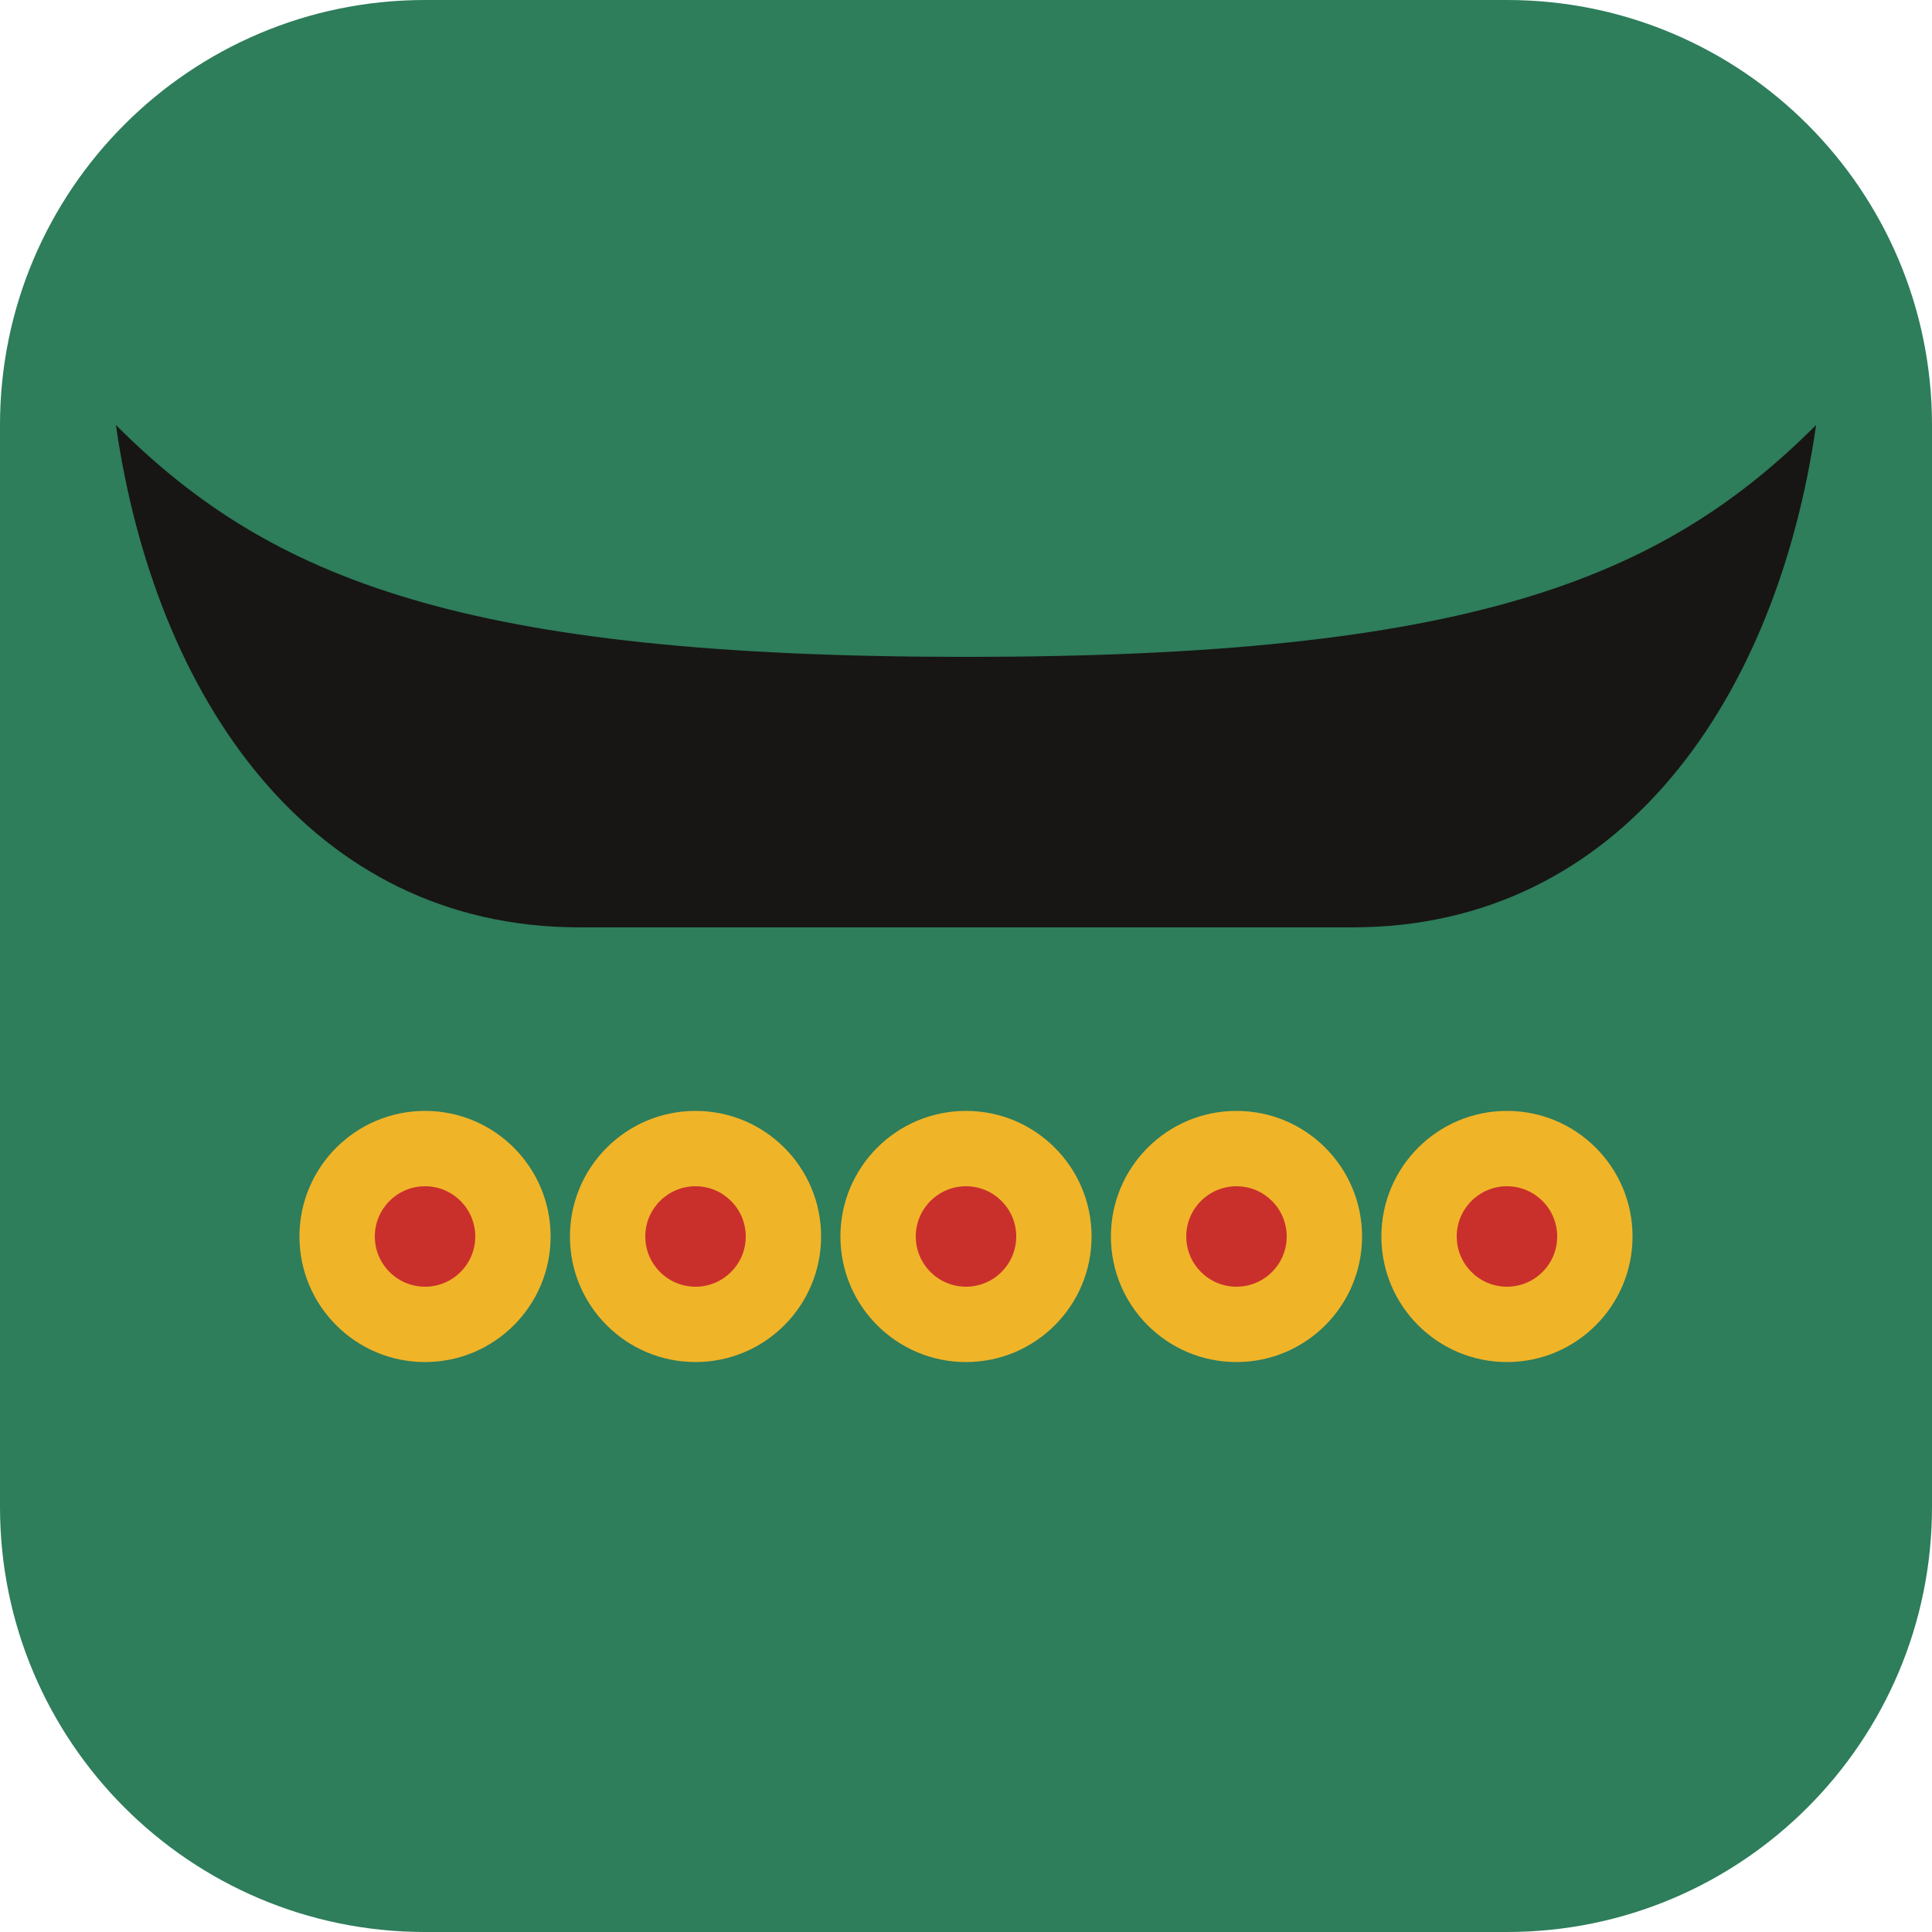
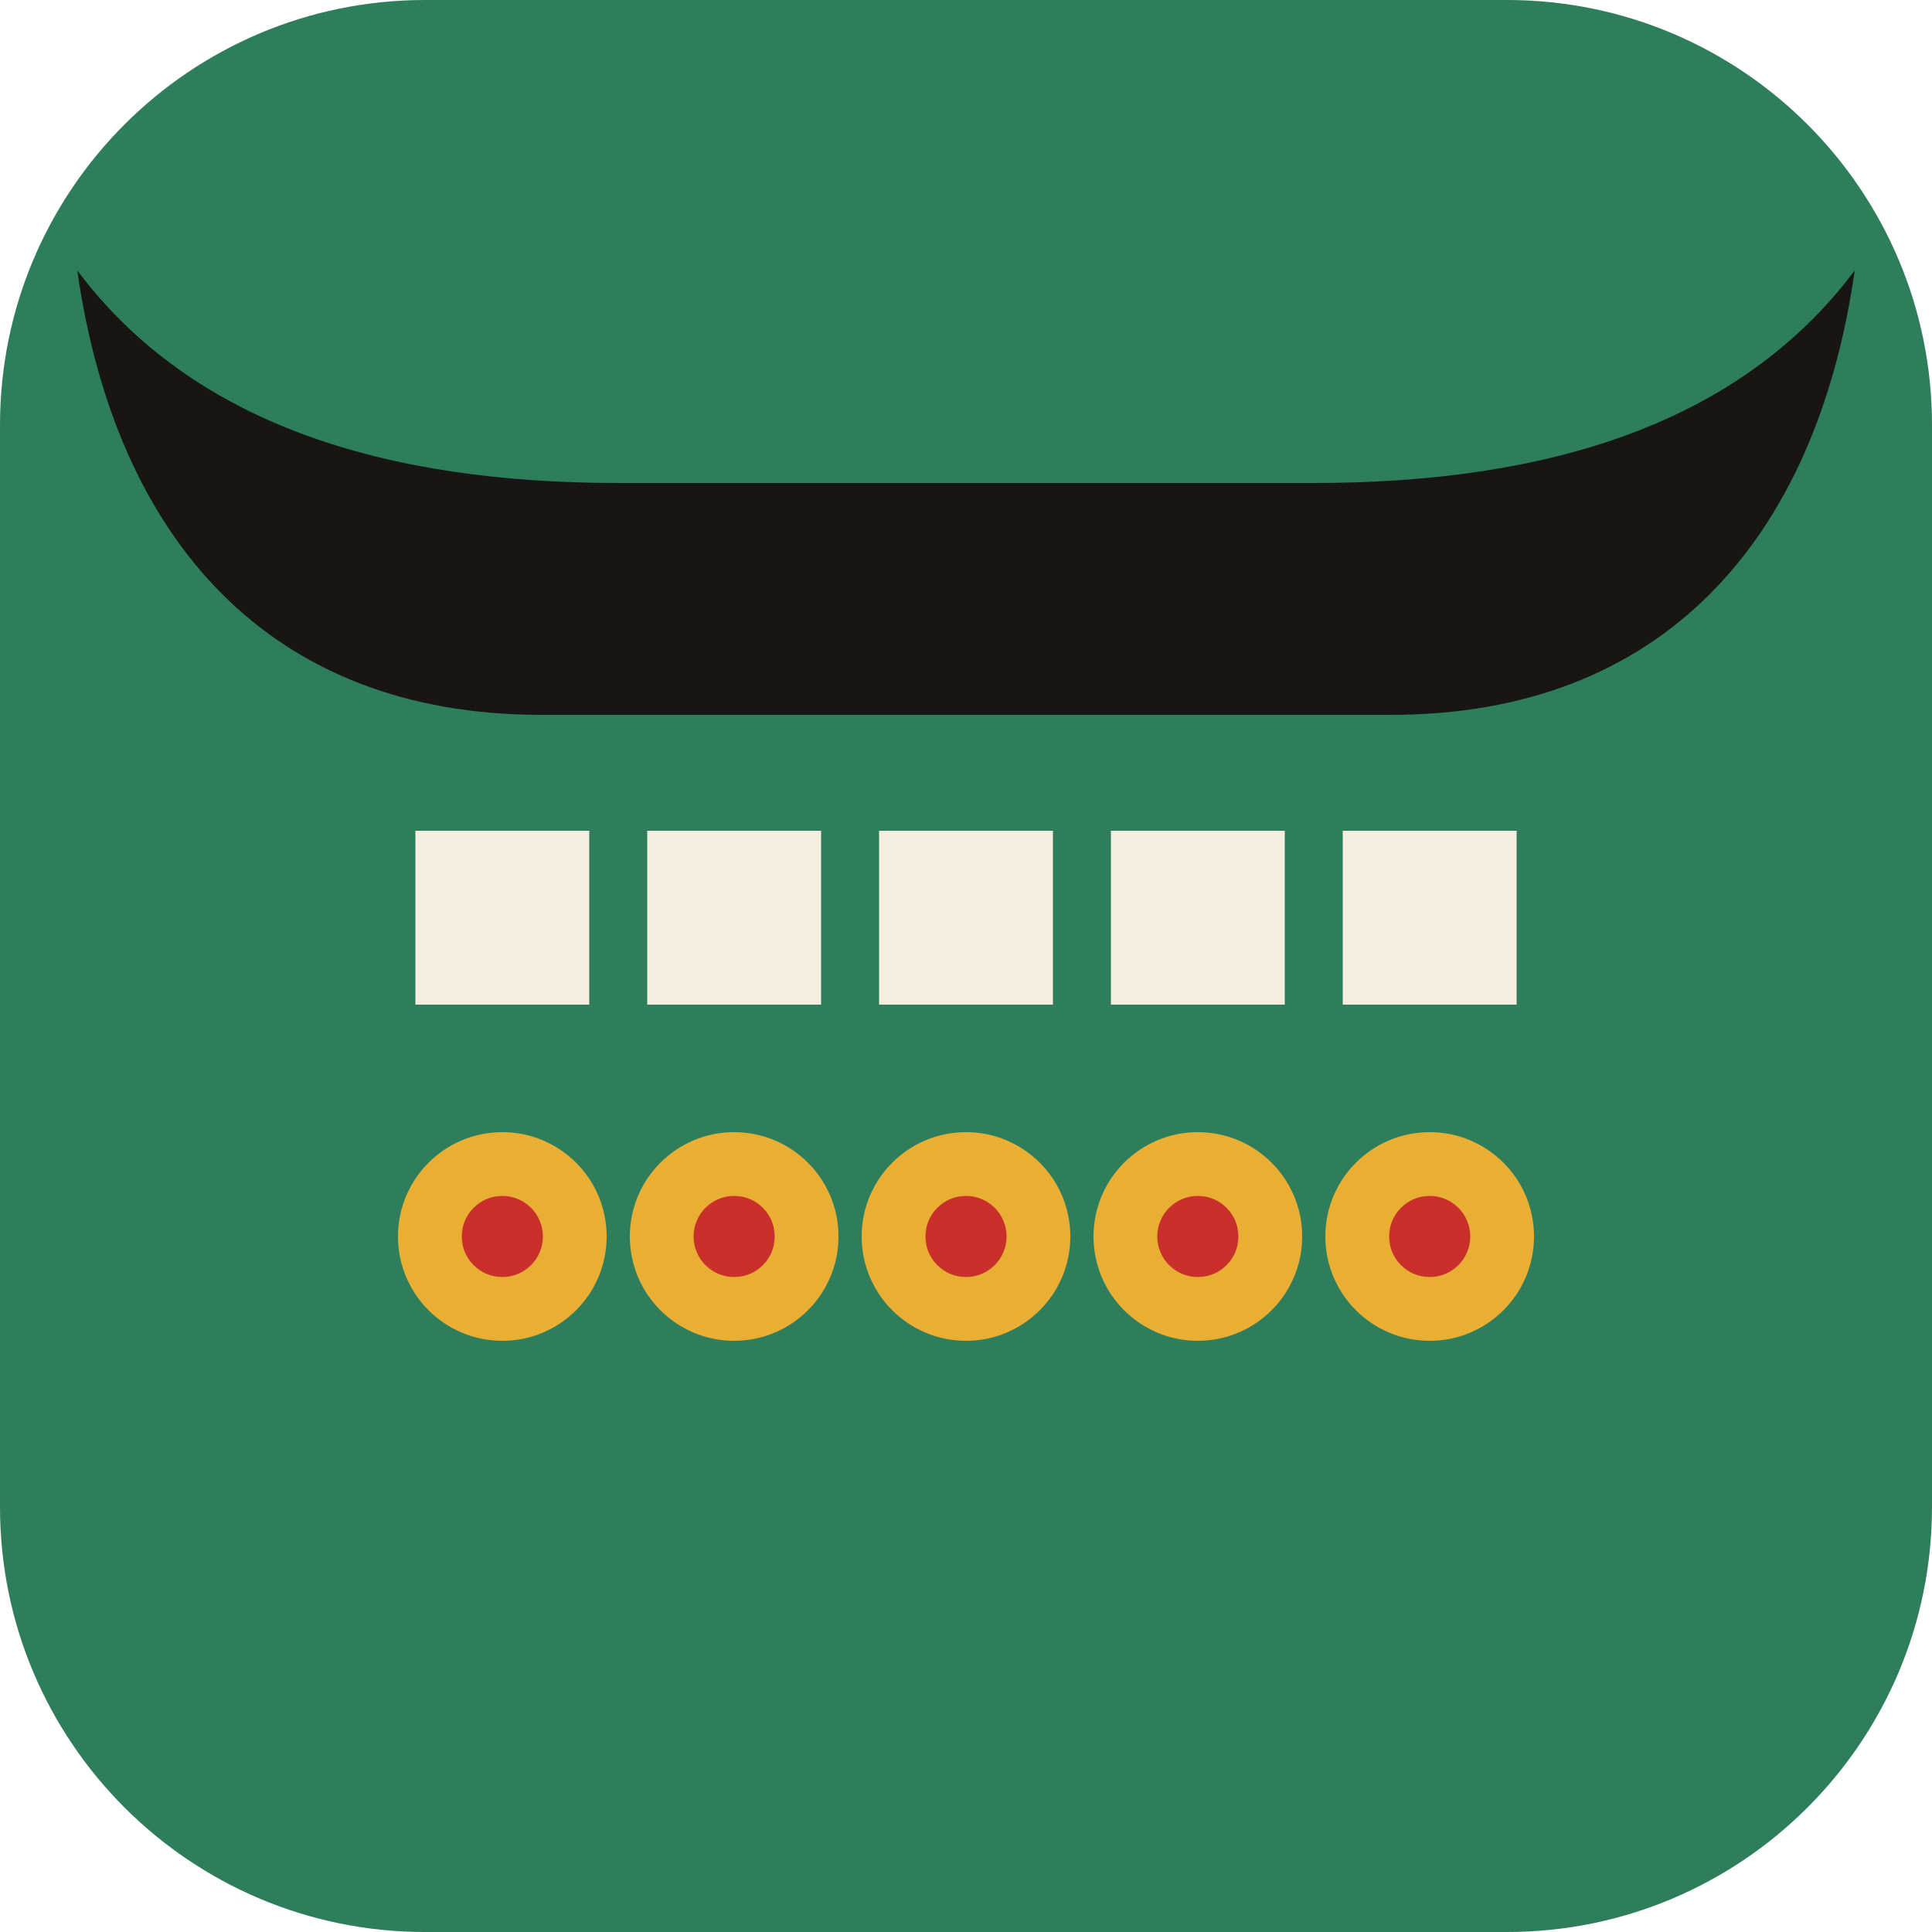
<svg xmlns="http://www.w3.org/2000/svg" viewBox="0 0 100 100" width="1024" height="1024">
  <rect width="100" height="100" rx="22" fill="#2E7D5B" />
-   <path d="M6 22 C14 30 24 34 50 34 C76 34 86 30 94 22 C92 36 84 48 70 48 H30 C16 48 8 36 6 22 Z" fill="#171614" />
-   <circle cx="22" cy="64" r="6.5" fill="#F0B429" />
-   <circle cx="22" cy="64" r="2.6" fill="#C9302C" />
-   <circle cx="36" cy="64" r="6.5" fill="#F0B429" />
-   <circle cx="36" cy="64" r="2.6" fill="#C9302C" />
-   <circle cx="50" cy="64" r="6.5" fill="#F0B429" />
-   <circle cx="50" cy="64" r="2.6" fill="#C9302C" />
-   <circle cx="64" cy="64" r="6.5" fill="#F0B429" />
-   <circle cx="64" cy="64" r="2.6" fill="#C9302C" />
-   <circle cx="78" cy="64" r="6.5" fill="#F0B429" />
-   <circle cx="78" cy="64" r="2.6" fill="#C9302C" />
+   <path d="M4 14 C10 22 20 25 32 25 H68 C80 25 90 22 96 14 C94 28 86 37 72 37 H28 C14 37 6 28 4 14 Z" fill="#171614" />
+   <rect x="21.5" y="43" width="9" height="9" fill="#F4EEE1" />
+   <rect x="33.5" y="43" width="9" height="9" fill="#F4EEE1" />
+   <rect x="45.5" y="43" width="9" height="9" fill="#F4EEE1" />
+   <rect x="57.5" y="43" width="9" height="9" fill="#F4EEE1" />
+   <rect x="69.5" y="43" width="9" height="9" fill="#F4EEE1" />
+   <circle cx="26" cy="64" r="5.4" fill="#E9AF35" />
+   <circle cx="26" cy="64" r="2.1" fill="#C9302C" />
+   <circle cx="38" cy="64" r="5.4" fill="#E9AF35" />
+   <circle cx="38" cy="64" r="2.1" fill="#C9302C" />
+   <circle cx="50" cy="64" r="5.4" fill="#E9AF35" />
+   <circle cx="50" cy="64" r="2.1" fill="#C9302C" />
+   <circle cx="62" cy="64" r="5.4" fill="#E9AF35" />
+   <circle cx="62" cy="64" r="2.1" fill="#C9302C" />
+   <circle cx="74" cy="64" r="5.4" fill="#E9AF35" />
+   <circle cx="74" cy="64" r="2.1" fill="#C9302C" />
</svg>
